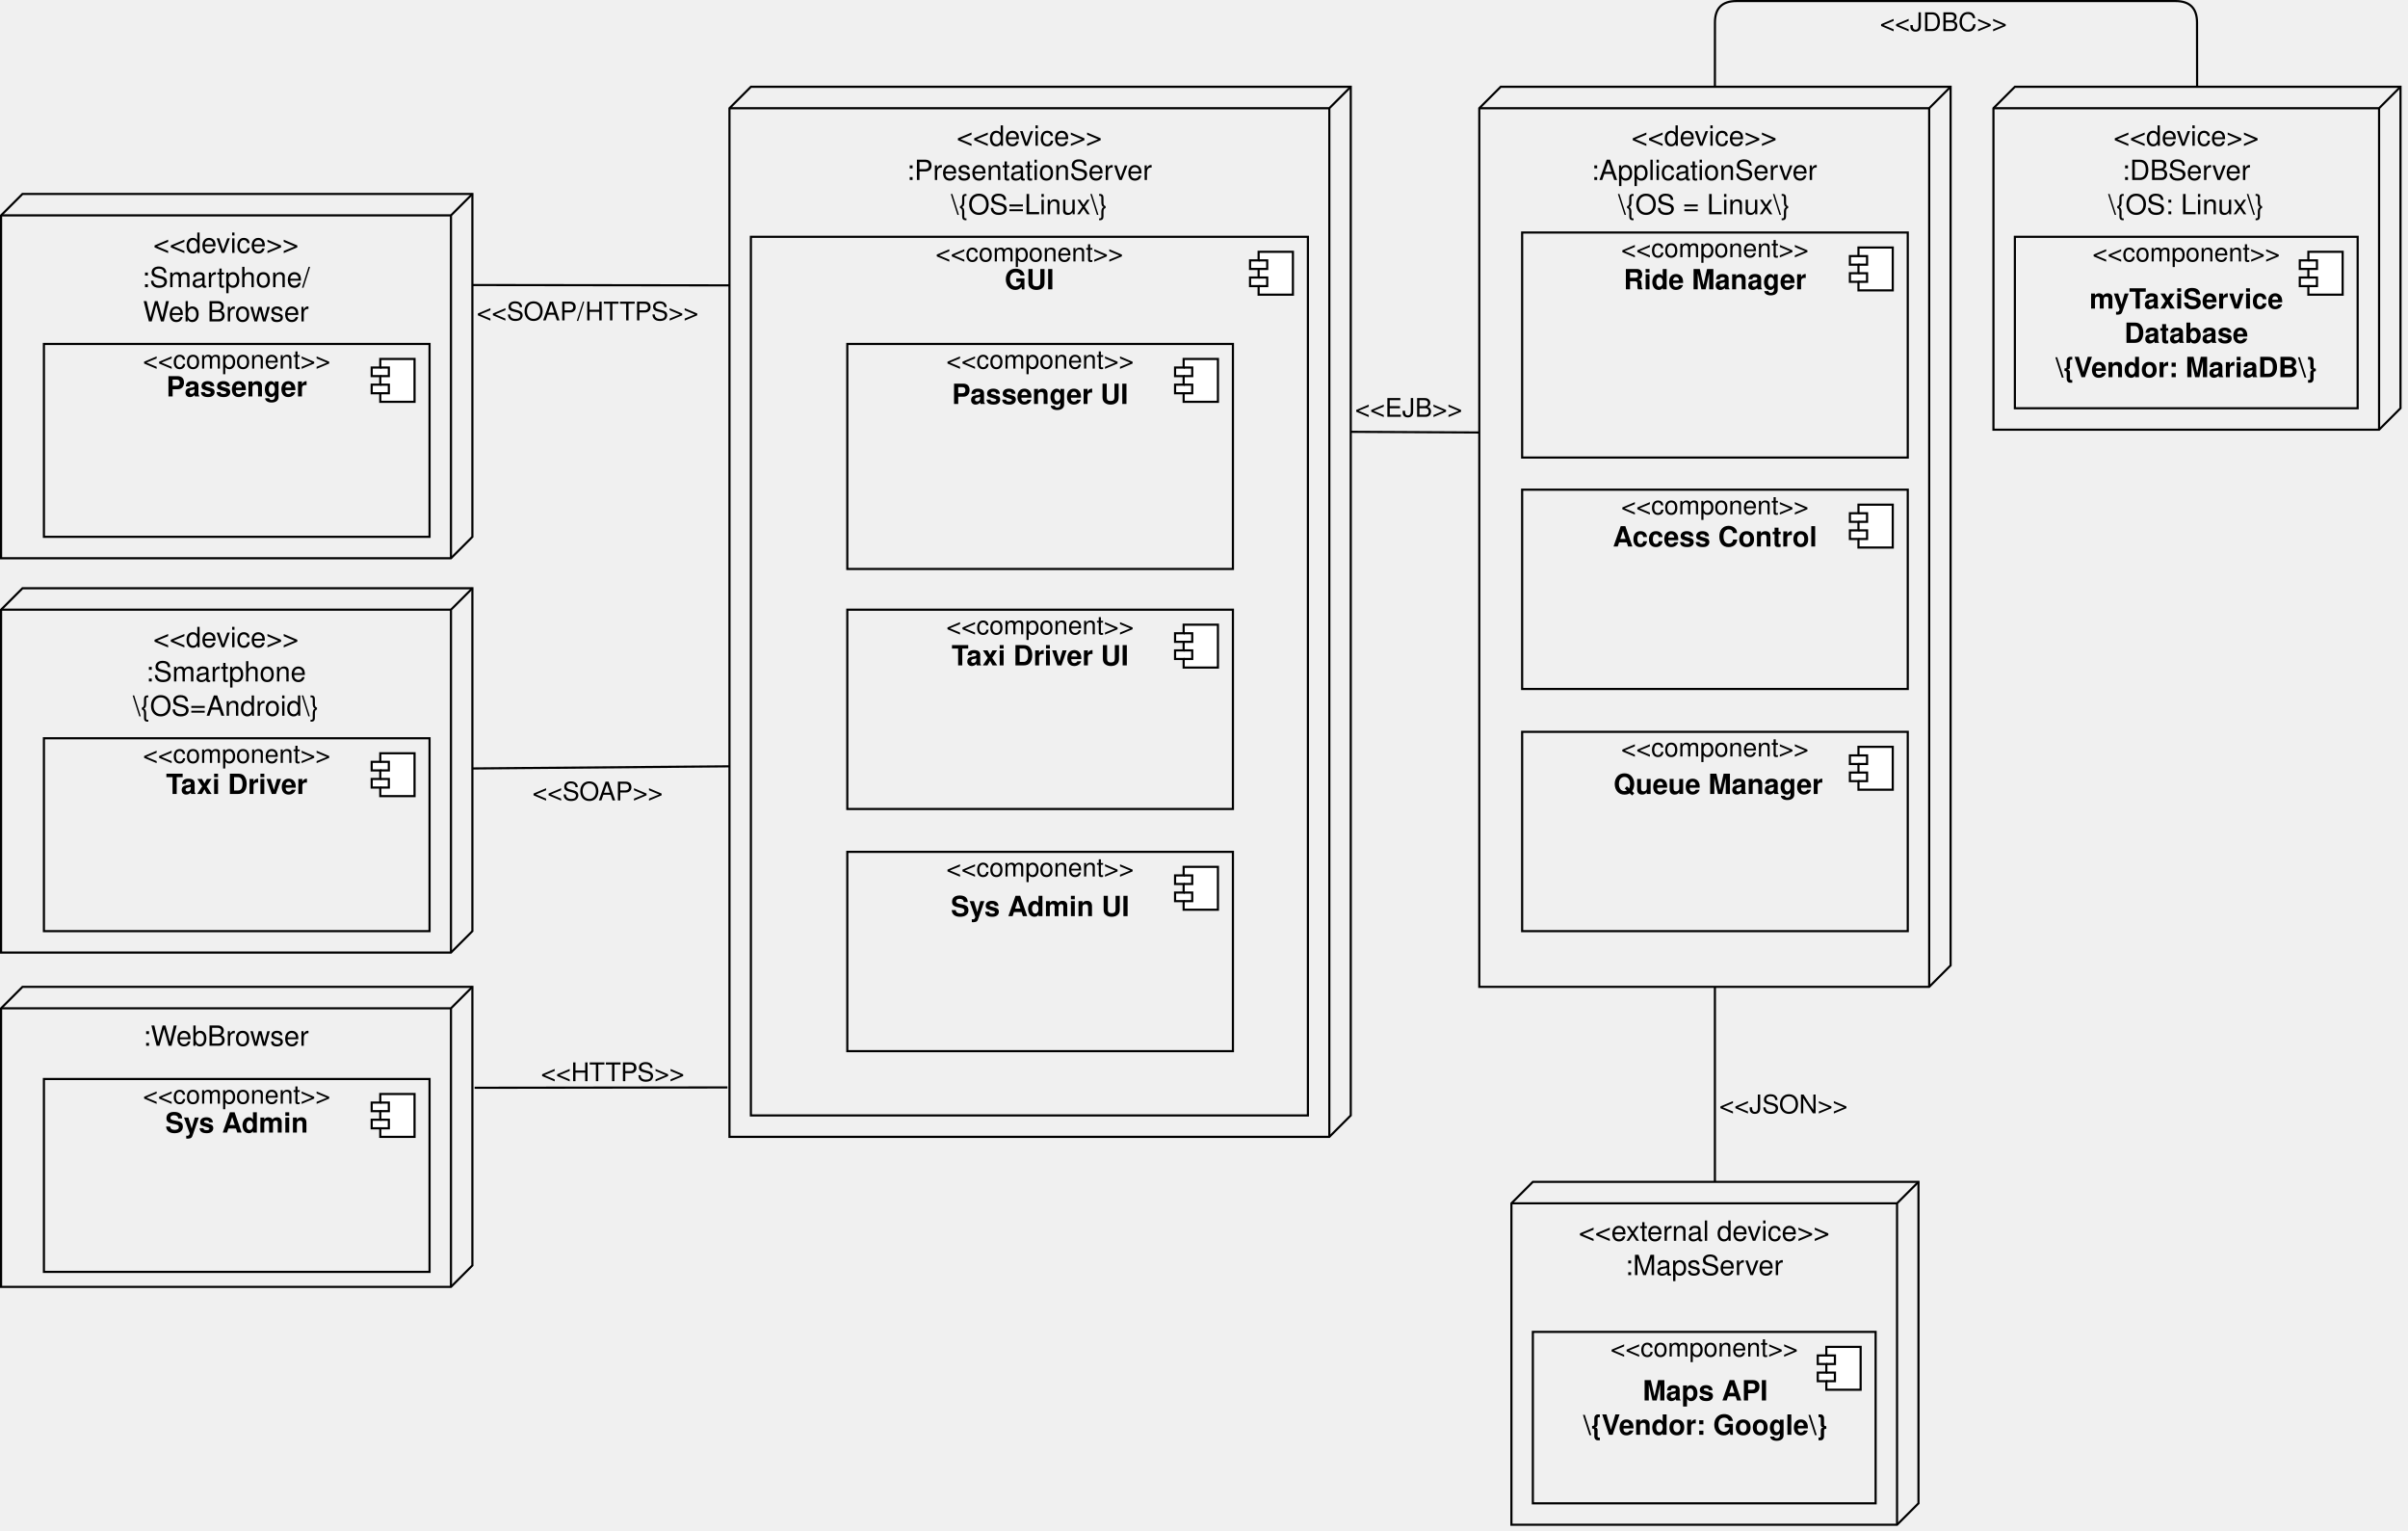
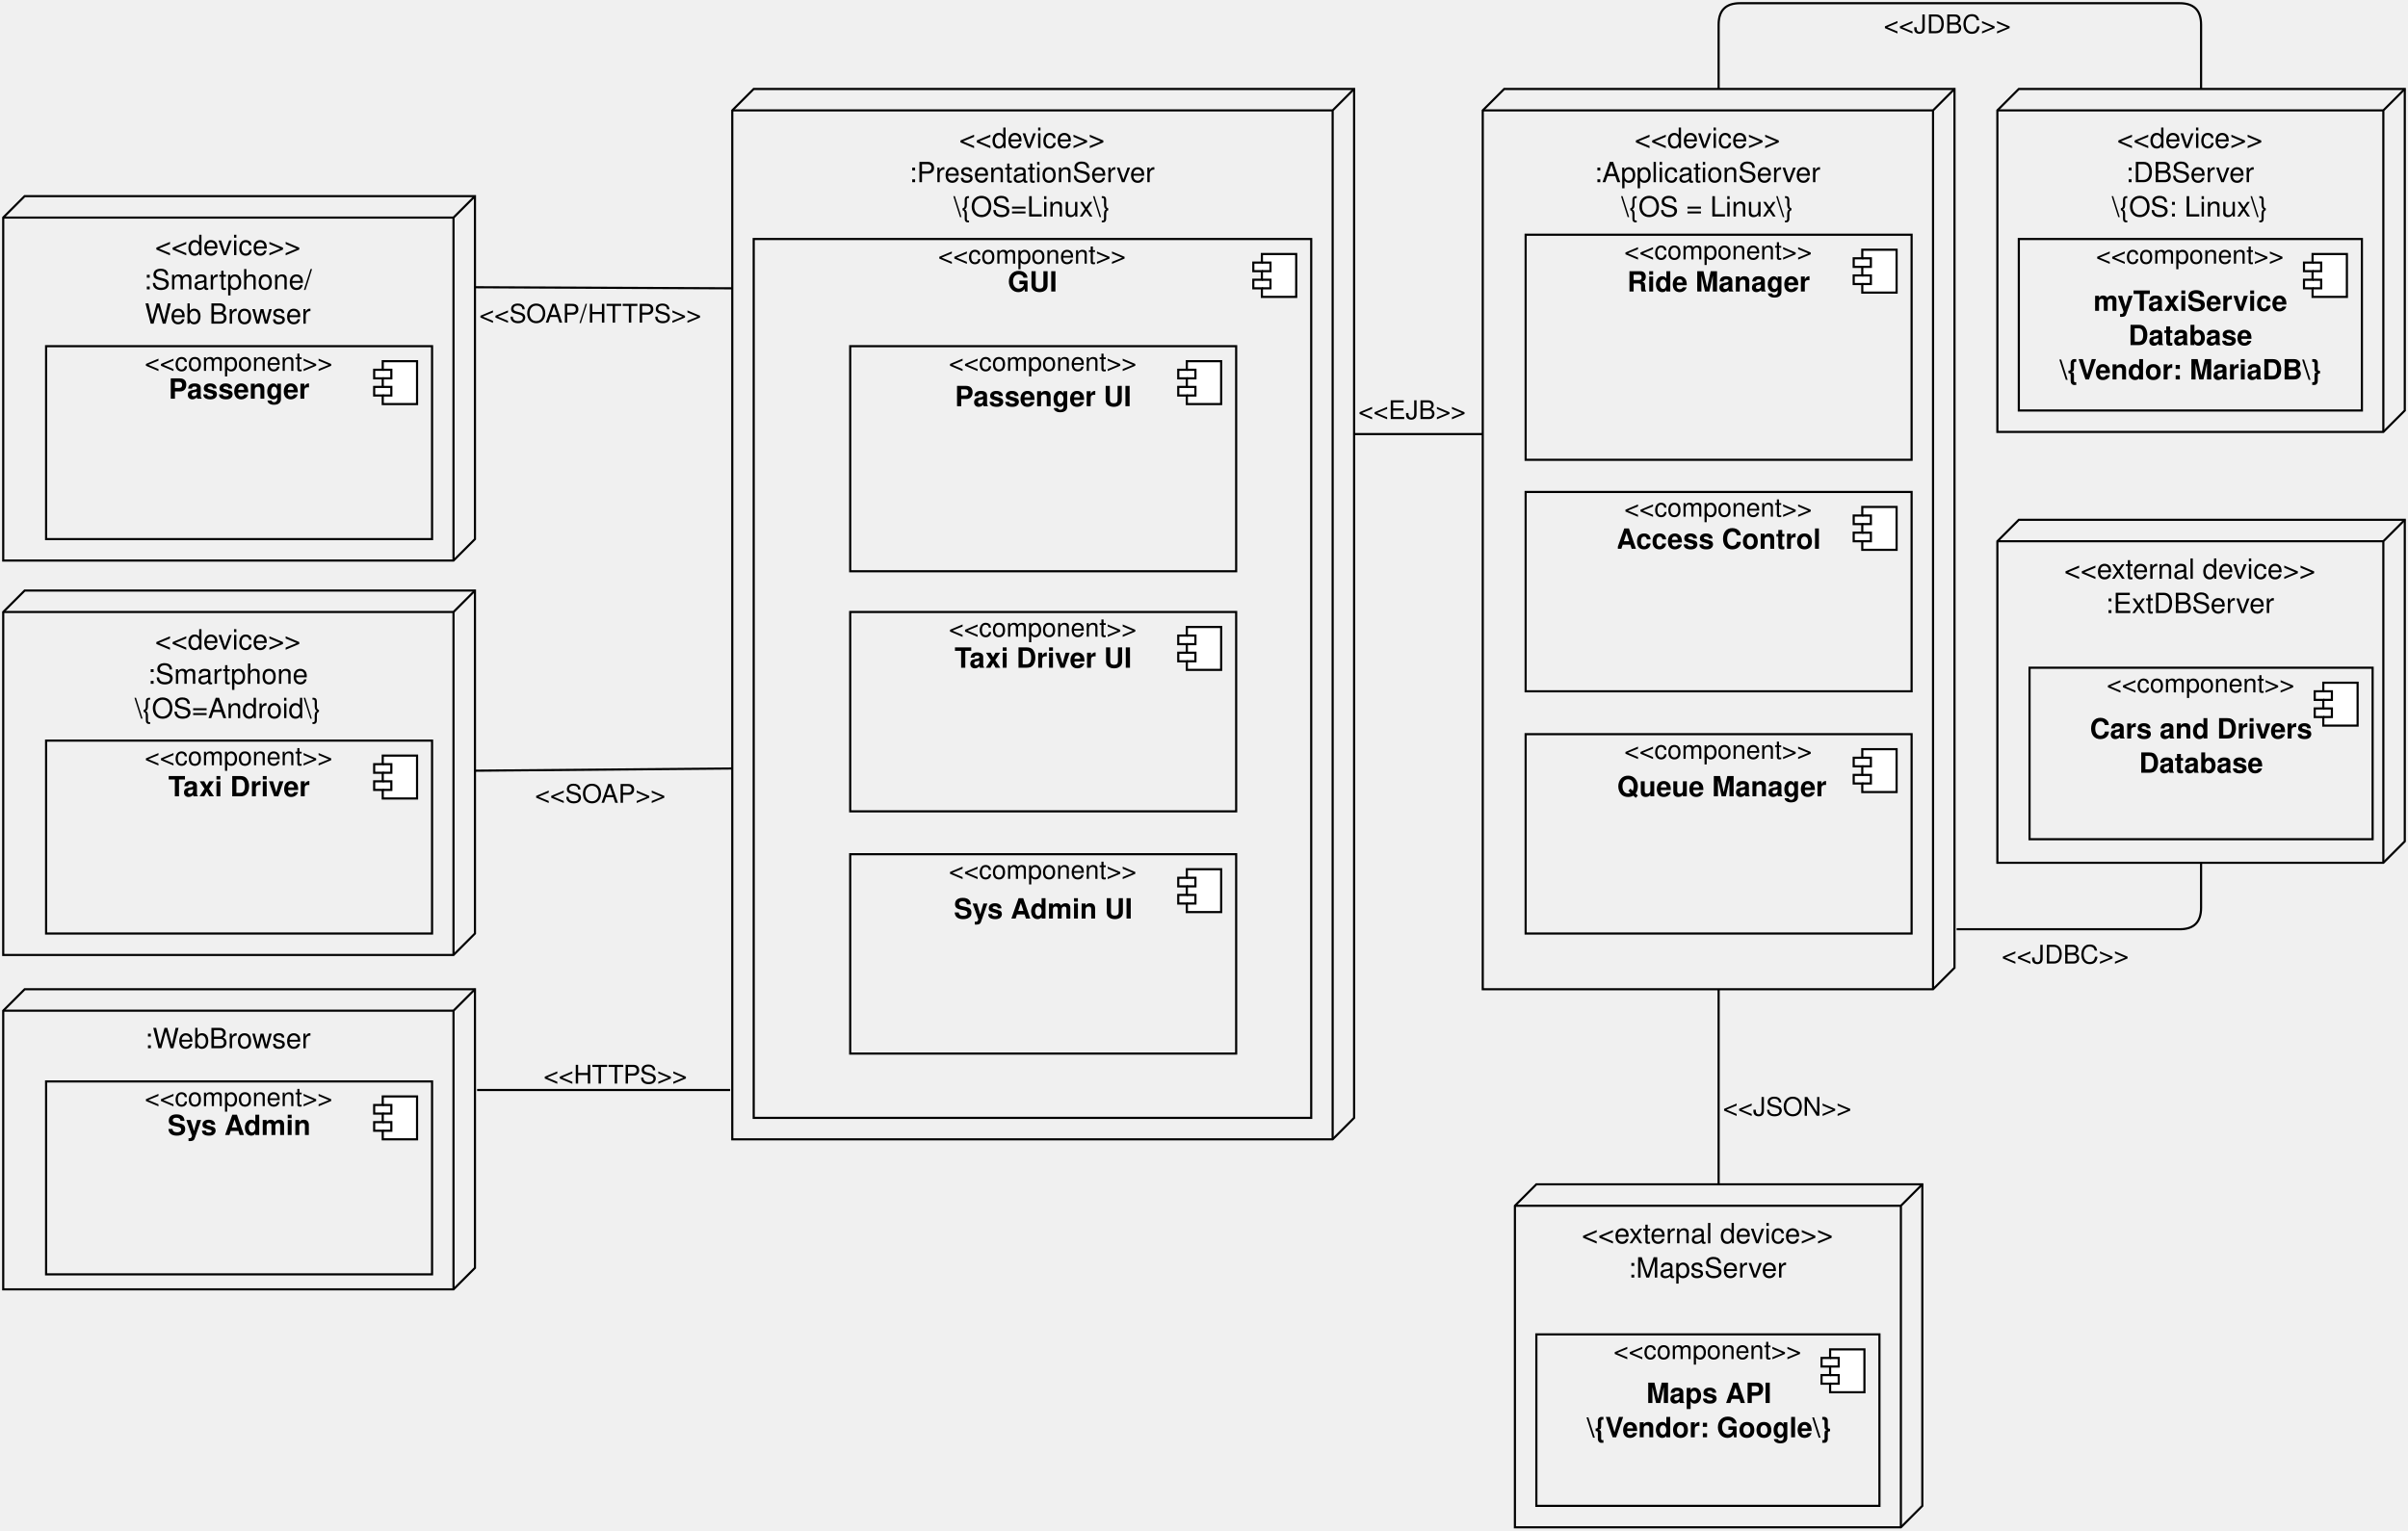
- <svg xmlns="http://www.w3.org/2000/svg" width="1124px" height="714px" version="1.1" style="background-color: rgb(255, 255, 255);">
+ <svg xmlns="http://www.w3.org/2000/svg" width="1123px" height="714px" version="1.1" style="background-color: rgb(255, 255, 255);">
  <defs>
-     <clipPath id="mx-clip-60-515-100-20-0">
-       <rect x="60" y="515" width="100" height="20" />
-     </clipPath>
-     <clipPath id="mx-clip-70-357-80-20-0">
-       <rect x="70" y="357" width="80" height="20" />
-     </clipPath>
-     <clipPath id="mx-clip-75-170-70-20-0">
-       <rect x="75" y="170" width="70" height="20" />
-     </clipPath>
-     <clipPath id="mx-clip-460-120-40-20-0">
-       <rect x="460" y="120" width="40" height="20" />
-     </clipPath>
-     <clipPath id="mx-clip-753-240-94-20-0">
-       <rect x="753" y="240" width="94" height="20" />
-     </clipPath>
-     <clipPath id="mx-clip-753-120-94-20-0">
-       <rect x="753" y="120" width="94" height="20" />
-     </clipPath>
-     <clipPath id="mx-clip-955-130-130-50-0">
-       <rect x="955" y="130" width="130" height="50" />
-     </clipPath>
-     <clipPath id="mx-clip-753-357-97-20-0">
-       <rect x="753" y="357" width="97" height="20" />
-     </clipPath>
-     <clipPath id="mx-clip-737-640-117-40-0">
-       <rect x="737" y="640" width="117" height="40" />
-     </clipPath>
-     <clipPath id="mx-clip-438-175-94-20-0">
-       <rect x="438" y="175" width="94" height="20" />
-     </clipPath>
-     <clipPath id="mx-clip-438-297-94-20-0">
-       <rect x="438" y="297" width="94" height="20" />
-     </clipPath>
-     <clipPath id="mx-clip-438-414-94-20-0">
-       <rect x="438" y="414" width="94" height="20" />
+     <clipPath id="mx-clip-61-516-100-20-0">
+       <rect x="61" y="516" width="100" height="20" />
+     </clipPath>
+     <clipPath id="mx-clip-71-358-80-20-0">
+       <rect x="71" y="358" width="80" height="20" />
+     </clipPath>
+     <clipPath id="mx-clip-76-171-70-20-0">
+       <rect x="76" y="171" width="70" height="20" />
+     </clipPath>
+     <clipPath id="mx-clip-461-121-40-20-0">
+       <rect x="461" y="121" width="40" height="20" />
+     </clipPath>
+     <clipPath id="mx-clip-754-241-94-20-0">
+       <rect x="754" y="241" width="94" height="20" />
+     </clipPath>
+     <clipPath id="mx-clip-754-121-94-20-0">
+       <rect x="754" y="121" width="94" height="20" />
+     </clipPath>
+     <clipPath id="mx-clip-956-131-130-50-0">
+       <rect x="956" y="131" width="130" height="50" />
+     </clipPath>
+     <clipPath id="mx-clip-754-358-97-20-0">
+       <rect x="754" y="358" width="97" height="20" />
+     </clipPath>
+     <clipPath id="mx-clip-738-641-117-40-0">
+       <rect x="738" y="641" width="117" height="40" />
+     </clipPath>
+     <clipPath id="mx-clip-439-176-94-20-0">
+       <rect x="439" y="176" width="94" height="20" />
+     </clipPath>
+     <clipPath id="mx-clip-439-298-94-20-0">
+       <rect x="439" y="298" width="94" height="20" />
+     </clipPath>
+     <clipPath id="mx-clip-439-415-94-20-0">
+       <rect x="439" y="415" width="94" height="20" />
+     </clipPath>
+     <clipPath id="mx-clip-961-331-130-40-0">
+       <rect x="961" y="331" width="130" height="40" />
    </clipPath>
  </defs>
  <g transform="translate(0.5,0.5)">
-     <path d="M 40 420 L 170 420 L 180 430 L 180 640 L 50 640 L 40 630 L 40 420 Z" fill="none" stroke="#000000" stroke-miterlimit="10" transform="rotate(90,110,530)" pointer-events="none" />
-     <path d="M 50 640 L 50 430 L 40 420 M 50 430 L 180 430" fill="none" stroke="#000000" stroke-miterlimit="10" transform="rotate(90,110,530)" pointer-events="none" />
-     <g fill="#000000" font-family="Helvetica" text-decoration="underline" text-anchor="middle" font-size="13px">
-       <text x="104.96" y="487.5">:WebBrowser</text>
-     </g>
-     <rect x="20" y="503" width="180" height="90" fill="none" stroke="#000000" pointer-events="none" />
-     <g fill="#000000" font-family="Helvetica" text-anchor="middle" font-size="12px">
-       <text x="109.96" y="514.5">&lt;&lt;component&gt;&gt;</text>
-     </g>
-     <path d="M 177 510 L 193 510 L 193 530 L 177 530 L 177 526 L 173 526 L 173 522 L 177 522 L 177 518 L 173 518 L 173 514 L 177 514 Z" fill="#ffffff" stroke="#000000" stroke-miterlimit="10" pointer-events="none" />
-     <path d="M 177 514 L 181 514 L 181 518 L 177 518 M 177 522 L 181 522 L 181 526 L 177 526" fill="none" stroke="#000000" stroke-miterlimit="10" pointer-events="none" />
-     <g fill="#000000" font-family="Helvetica" font-weight="bold" clip-path="url(#mx-clip-60-515-100-20-0)" text-anchor="middle" font-size="13px">
-       <text x="110" y="528">Sys Admin</text>
-     </g>
-     <path d="M 25 249 L 185 249 L 195 259 L 195 469 L 35 469 L 25 459 L 25 249 Z" fill="none" stroke="#000000" stroke-miterlimit="10" transform="rotate(90,110,359)" pointer-events="none" />
-     <path d="M 35 469 L 35 259 L 25 249 M 35 259 L 195 259" fill="none" stroke="#000000" stroke-miterlimit="10" transform="rotate(90,110,359)" pointer-events="none" />
-     <g fill="#000000" font-family="Helvetica" text-decoration="underline" text-anchor="middle" font-size="13px">
-       <text x="104.96" y="301.5">&lt;&lt;device&gt;&gt;</text>
-       <text x="104.96" y="317.5">:Smartphone</text>
-       <text x="104.96" y="333.5">\{OS=Android\}</text>
-     </g>
-     <rect x="20" y="344" width="180" height="90" fill="none" stroke="#000000" pointer-events="none" />
-     <g fill="#000000" font-family="Helvetica" text-anchor="middle" font-size="12px">
-       <text x="109.96" y="355.5">&lt;&lt;component&gt;&gt;</text>
-     </g>
-     <path d="M 177 351 L 193 351 L 193 371 L 177 371 L 177 367 L 173 367 L 173 363 L 177 363 L 177 359 L 173 359 L 173 355 L 177 355 Z" fill="#ffffff" stroke="#000000" stroke-miterlimit="10" pointer-events="none" />
-     <path d="M 177 355 L 181 355 L 181 359 L 177 359 M 177 363 L 181 363 L 181 367 L 177 367" fill="none" stroke="#000000" stroke-miterlimit="10" pointer-events="none" />
-     <g fill="#000000" font-family="Helvetica" font-weight="bold" clip-path="url(#mx-clip-70-357-80-20-0)" text-anchor="middle" font-size="13px">
-       <text x="110" y="370">Taxi Driver</text>
-     </g>
-     <path d="M 25 65 L 185 65 L 195 75 L 195 285 L 35 285 L 25 275 L 25 65 Z" fill="none" stroke="#000000" stroke-miterlimit="10" transform="rotate(90,110,175)" pointer-events="none" />
-     <path d="M 35 285 L 35 75 L 25 65 M 35 75 L 195 75" fill="none" stroke="#000000" stroke-miterlimit="10" transform="rotate(90,110,175)" pointer-events="none" />
-     <g fill="#000000" font-family="Helvetica" text-decoration="underline" text-anchor="middle" font-size="13px">
-       <text x="104.96" y="117.5">&lt;&lt;device&gt;&gt;</text>
-       <text x="104.96" y="133.5">:Smartphone/</text>
-       <text x="104.96" y="149.5">Web Browser</text>
-     </g>
-     <rect x="20" y="160" width="180" height="90" fill="none" stroke="#000000" pointer-events="none" />
-     <g fill="#000000" font-family="Helvetica" text-anchor="middle" font-size="12px">
-       <text x="109.96" y="171.5">&lt;&lt;component&gt;&gt;</text>
-     </g>
-     <path d="M 177 167 L 193 167 L 193 187 L 177 187 L 177 183 L 173 183 L 173 179 L 177 179 L 177 175 L 173 175 L 173 171 L 177 171 Z" fill="#ffffff" stroke="#000000" stroke-miterlimit="10" pointer-events="none" />
-     <path d="M 177 171 L 181 171 L 181 175 L 177 175 M 177 179 L 181 179 L 181 183 L 177 183" fill="none" stroke="#000000" stroke-miterlimit="10" pointer-events="none" />
-     <g fill="#000000" font-family="Helvetica" font-weight="bold" clip-path="url(#mx-clip-75-170-70-20-0)" text-anchor="middle" font-size="13px">
-       <text x="110" y="184.5">Passenger</text>
-     </g>
-     <path d="M 240 140 L 720 140 L 730 150 L 730 430 L 250 430 L 240 420 L 240 140 Z" fill="none" stroke="#000000" stroke-miterlimit="10" transform="rotate(90,485,285)" pointer-events="none" />
-     <path d="M 250 430 L 250 150 L 240 140 M 250 150 L 730 150" fill="none" stroke="#000000" stroke-miterlimit="10" transform="rotate(90,485,285)" pointer-events="none" />
-     <g fill="#000000" font-family="Helvetica" text-decoration="underline" text-anchor="middle" font-size="13px">
-       <text x="479.96" y="67.5">&lt;&lt;device&gt;&gt;</text>
-       <text x="479.96" y="83.5">:PresentationServer</text>
-       <text x="479.96" y="99.5">\{OS=Linux\}</text>
-     </g>
-     <rect x="350" y="110" width="260" height="410" fill="none" stroke="#000000" pointer-events="none" />
-     <g fill="#000000" font-family="Helvetica" text-anchor="middle" font-size="12px">
-       <text x="479.96" y="121.5">&lt;&lt;component&gt;&gt;</text>
-     </g>
-     <path d="M 587 117 L 603 117 L 603 137 L 587 137 L 587 133 L 583 133 L 583 129 L 587 129 L 587 125 L 583 125 L 583 121 L 587 121 Z" fill="#ffffff" stroke="#000000" stroke-miterlimit="10" pointer-events="none" />
-     <path d="M 587 121 L 591 121 L 591 125 L 587 125 M 587 129 L 591 129 L 591 133 L 587 133" fill="none" stroke="#000000" stroke-miterlimit="10" pointer-events="none" />
-     <rect x="395" y="397" width="180" height="93" fill="none" stroke="#000000" pointer-events="none" />
-     <g fill="#000000" font-family="Helvetica" text-anchor="middle" font-size="12px">
-       <text x="484.96" y="408.5">&lt;&lt;component&gt;&gt;</text>
-     </g>
-     <path d="M 552 404 L 568 404 L 568 424 L 552 424 L 552 420 L 548 420 L 548 416 L 552 416 L 552 412 L 548 412 L 548 408 L 552 408 Z" fill="#ffffff" stroke="#000000" stroke-miterlimit="10" pointer-events="none" />
-     <path d="M 552 408 L 556 408 L 556 412 L 552 412 M 552 416 L 556 416 L 556 420 L 552 420" fill="none" stroke="#000000" stroke-miterlimit="10" pointer-events="none" />
-     <rect x="395" y="284" width="180" height="93" fill="none" stroke="#000000" pointer-events="none" />
-     <g fill="#000000" font-family="Helvetica" text-anchor="middle" font-size="12px">
-       <text x="484.96" y="295.5">&lt;&lt;component&gt;&gt;</text>
-     </g>
-     <path d="M 552 291 L 568 291 L 568 311 L 552 311 L 552 307 L 548 307 L 548 303 L 552 303 L 552 299 L 548 299 L 548 295 L 552 295 Z" fill="#ffffff" stroke="#000000" stroke-miterlimit="10" pointer-events="none" />
-     <path d="M 552 295 L 556 295 L 556 299 L 552 299 M 552 303 L 556 303 L 556 307 L 552 307" fill="none" stroke="#000000" stroke-miterlimit="10" pointer-events="none" />
-     <rect x="395" y="160" width="180" height="105" fill="none" stroke="#000000" pointer-events="none" />
-     <g fill="#000000" font-family="Helvetica" text-anchor="middle" font-size="12px">
-       <text x="484.96" y="171.5">&lt;&lt;component&gt;&gt;</text>
-     </g>
-     <path d="M 552 167 L 568 167 L 568 187 L 552 187 L 552 183 L 548 183 L 548 179 L 552 179 L 552 175 L 548 175 L 548 171 L 552 171 Z" fill="#ffffff" stroke="#000000" stroke-miterlimit="10" pointer-events="none" />
-     <path d="M 552 171 L 556 171 L 556 175 L 552 175 M 552 179 L 556 179 L 556 183 L 552 183" fill="none" stroke="#000000" stroke-miterlimit="10" pointer-events="none" />
-     <g fill="#000000" font-family="Helvetica" font-weight="bold" clip-path="url(#mx-clip-460-120-40-20-0)" text-anchor="middle" font-size="13px">
-       <text x="480" y="134.5">GUI</text>
-     </g>
-     <path d="M 220 358.09 L 340.02 357.09" fill="none" stroke="#000000" stroke-miterlimit="10" pointer-events="none" />
-     <g fill="#000000" font-family="Helvetica" font-size="12px">
-       <text x="248" y="373">&lt;&lt;SOAP&gt;&gt;</text>
-     </g>
-     <path d="M 221.05 507.09 L 339.05 506.93" fill="none" stroke="#000000" stroke-miterlimit="10" pointer-events="none" />
-     <g fill="#000000" font-family="Helvetica" font-size="12px">
-       <text x="252" y="504">&lt;&lt;HTTPS&gt;&gt;</text>
-     </g>
-     <path d="M 220.08 132.5 L 340.02 132.66" fill="none" stroke="#000000" stroke-miterlimit="10" pointer-events="none" />
-     <g fill="#000000" font-family="Helvetica" font-size="12px">
-       <text x="222" y="149">&lt;&lt;SOAP/HTTPS&gt;&gt;</text>
-     </g>
-     <path d="M 590 140 L 1000 140 L 1010 150 L 1010 360 L 600 360 L 590 350 L 590 140 Z" fill="none" stroke="#000000" stroke-miterlimit="10" transform="rotate(90,800,250)" pointer-events="none" />
-     <path d="M 600 360 L 600 150 L 590 140 M 600 150 L 1010 150" fill="none" stroke="#000000" stroke-miterlimit="10" transform="rotate(90,800,250)" pointer-events="none" />
-     <g fill="#000000" font-family="Helvetica" text-decoration="underline" text-anchor="middle" font-size="13px">
-       <text x="794.96" y="67.5">&lt;&lt;device&gt;&gt;</text>
-       <text x="794.96" y="83.5">:ApplicationServer</text>
-       <text x="794.96" y="99.5">\{OS = Linux\}</text>
-     </g>
-     <rect x="710" y="228" width="180" height="93" fill="none" stroke="#000000" pointer-events="none" />
-     <g fill="#000000" font-family="Helvetica" text-anchor="middle" font-size="12px">
-       <text x="799.96" y="239.5">&lt;&lt;component&gt;&gt;</text>
-     </g>
-     <path d="M 867 235 L 883 235 L 883 255 L 867 255 L 867 251 L 863 251 L 863 247 L 867 247 L 867 243 L 863 243 L 863 239 L 867 239 Z" fill="#ffffff" stroke="#000000" stroke-miterlimit="10" pointer-events="none" />
-     <path d="M 867 239 L 871 239 L 871 243 L 867 243 M 867 247 L 871 247 L 871 251 L 867 251" fill="none" stroke="#000000" stroke-miterlimit="10" pointer-events="none" />
-     <g fill="#000000" font-family="Helvetica" font-weight="bold" clip-path="url(#mx-clip-753-240-94-20-0)" text-anchor="middle" font-size="13px">
-       <text x="800" y="254.5">Access Control</text>
-     </g>
-     <rect x="710" y="108" width="180" height="105" fill="none" stroke="#000000" pointer-events="none" />
-     <g fill="#000000" font-family="Helvetica" text-anchor="middle" font-size="12px">
-       <text x="799.96" y="119.5">&lt;&lt;component&gt;&gt;</text>
-     </g>
-     <path d="M 867 115 L 883 115 L 883 135 L 867 135 L 867 131 L 863 131 L 863 127 L 867 127 L 867 123 L 863 123 L 863 119 L 867 119 Z" fill="#ffffff" stroke="#000000" stroke-miterlimit="10" pointer-events="none" />
-     <path d="M 867 119 L 871 119 L 871 123 L 867 123 M 867 127 L 871 127 L 871 131 L 867 131" fill="none" stroke="#000000" stroke-miterlimit="10" pointer-events="none" />
-     <g fill="#000000" font-family="Helvetica" font-weight="bold" clip-path="url(#mx-clip-753-120-94-20-0)" text-anchor="middle" font-size="13px">
-       <text x="800" y="134.5">Ride Manager</text>
-     </g>
-     <path d="M 630 201 L 689.86 201.31" fill="none" stroke="#000000" stroke-miterlimit="10" pointer-events="none" />
-     <g fill="#000000" font-family="Helvetica" font-size="12px">
-       <text x="632" y="194">&lt;&lt;EJB&gt;&gt;</text>
-     </g>
-     <path d="M 945 25 L 1095 25 L 1105 35 L 1105 215 L 955 215 L 945 205 L 945 25 Z" fill="none" stroke="#000000" stroke-miterlimit="10" transform="rotate(90,1025,120)" pointer-events="none" />
-     <path d="M 955 215 L 955 35 L 945 25 M 955 35 L 1105 35" fill="none" stroke="#000000" stroke-miterlimit="10" transform="rotate(90,1025,120)" pointer-events="none" />
-     <g fill="#000000" font-family="Helvetica" text-decoration="underline" text-anchor="middle" font-size="13px">
-       <text x="1019.96" y="67.5">&lt;&lt;device&gt;&gt;</text>
-       <text x="1019.96" y="83.5">:DBServer</text>
-       <text x="1019.96" y="99.5">\{OS: Linux\}</text>
-     </g>
-     <rect x="940" y="110" width="160" height="80" fill="none" stroke="#000000" pointer-events="none" />
-     <g fill="#000000" font-family="Helvetica" text-anchor="middle" font-size="12px">
-       <text x="1019.96" y="121.5">&lt;&lt;component&gt;&gt;</text>
-     </g>
-     <path d="M 1077 117 L 1093 117 L 1093 137 L 1077 137 L 1077 133 L 1073 133 L 1073 129 L 1077 129 L 1077 125 L 1073 125 L 1073 121 L 1077 121 Z" fill="#ffffff" stroke="#000000" stroke-miterlimit="10" pointer-events="none" />
-     <path d="M 1077 121 L 1081 121 L 1081 125 L 1077 125 M 1077 129 L 1081 129 L 1081 133 L 1077 133" fill="none" stroke="#000000" stroke-miterlimit="10" pointer-events="none" />
-     <g fill="#000000" font-family="Helvetica" font-weight="bold" clip-path="url(#mx-clip-955-130-130-50-0)" text-anchor="middle" font-size="13px">
-       <text x="1020" y="143.5">myTaxiService</text>
-       <text x="1020" y="159.5">Database</text>
-       <text x="1020" y="175.5">\{Vendor: MariaDB\}</text>
-     </g>
-     <path d="M 799.98 40.05 L 800 10 Q 800 0 810 0 L 1015 0 Q 1025 0 1025.02 10 L 1025.06 40.05" fill="none" stroke="#000000" stroke-miterlimit="10" pointer-events="none" />
-     <g fill="#000000" font-family="Helvetica" font-size="12px">
-       <text x="877" y="14">&lt;&lt;JDBC&gt;&gt;</text>
-     </g>
-     <rect x="710" y="341" width="180" height="93" fill="none" stroke="#000000" pointer-events="none" />
-     <g fill="#000000" font-family="Helvetica" text-anchor="middle" font-size="12px">
-       <text x="799.96" y="352.5">&lt;&lt;component&gt;&gt;</text>
-     </g>
-     <path d="M 867 348 L 883 348 L 883 368 L 867 368 L 867 364 L 863 364 L 863 360 L 867 360 L 867 356 L 863 356 L 863 352 L 867 352 Z" fill="#ffffff" stroke="#000000" stroke-miterlimit="10" pointer-events="none" />
-     <path d="M 867 352 L 871 352 L 871 356 L 867 356 M 867 360 L 871 360 L 871 364 L 867 364" fill="none" stroke="#000000" stroke-miterlimit="10" pointer-events="none" />
-     <g fill="#000000" font-family="Helvetica" font-weight="bold" clip-path="url(#mx-clip-753-357-97-20-0)" text-anchor="middle" font-size="13px">
-       <text x="801.5" y="370">Queue Manager</text>
-     </g>
-     <path d="M 720 536 L 870 536 L 880 546 L 880 726 L 730 726 L 720 716 L 720 536 Z" fill="none" stroke="#000000" stroke-miterlimit="10" transform="rotate(90,800,631)" pointer-events="none" />
-     <path d="M 730 726 L 730 546 L 720 536 M 730 546 L 880 546" fill="none" stroke="#000000" stroke-miterlimit="10" transform="rotate(90,800,631)" pointer-events="none" />
-     <g fill="#000000" font-family="Helvetica" text-decoration="underline" text-anchor="middle" font-size="13px">
-       <text x="794.96" y="578.5">&lt;&lt;external device&gt;&gt;</text>
-       <text x="794.96" y="594.5">:MapsServer</text>
-     </g>
-     <rect x="715" y="621" width="160" height="80" fill="none" stroke="#000000" pointer-events="none" />
-     <g fill="#000000" font-family="Helvetica" text-anchor="middle" font-size="12px">
-       <text x="794.96" y="632.5">&lt;&lt;component&gt;&gt;</text>
-     </g>
-     <path d="M 852 628 L 868 628 L 868 648 L 852 648 L 852 644 L 848 644 L 848 640 L 852 640 L 852 636 L 848 636 L 848 632 L 852 632 Z" fill="#ffffff" stroke="#000000" stroke-miterlimit="10" pointer-events="none" />
-     <path d="M 852 632 L 856 632 L 856 636 L 852 636 M 852 640 L 856 640 L 856 644 L 852 644" fill="none" stroke="#000000" stroke-miterlimit="10" pointer-events="none" />
-     <g fill="#000000" font-family="Helvetica" font-weight="bold" clip-path="url(#mx-clip-737-640-117-40-0)" text-anchor="middle" font-size="13px">
-       <text x="795.5" y="653">Maps API</text>
-       <text x="795.5" y="669">\{Vendor: Google\}</text>
-     </g>
-     <path d="M 799.98 459.99 L 799.98 550.98" fill="none" stroke="#000000" stroke-miterlimit="10" pointer-events="none" />
-     <g fill="#000000" font-family="Helvetica" font-size="12px">
-       <text x="802" y="519">&lt;&lt;JSON&gt;&gt;</text>
-     </g>
-     <g fill="#000000" font-family="Helvetica" font-weight="bold" clip-path="url(#mx-clip-438-175-94-20-0)" text-anchor="middle" font-size="13px">
-       <text x="485" y="188">Passenger UI</text>
-     </g>
-     <g fill="#000000" font-family="Helvetica" font-weight="bold" clip-path="url(#mx-clip-438-297-94-20-0)" text-anchor="middle" font-size="13px">
-       <text x="485" y="310">Taxi Driver UI</text>
-     </g>
-     <g fill="#000000" font-family="Helvetica" font-weight="bold" clip-path="url(#mx-clip-438-414-94-20-0)" text-anchor="middle" font-size="13px">
-       <text x="485" y="427">Sys Admin UI</text>
+     <path d="M 41 421 L 171 421 L 181 431 L 181 641 L 51 641 L 41 631 L 41 421 Z" fill="none" stroke="#000000" stroke-miterlimit="10" transform="rotate(90,111,531)" pointer-events="none" />
+     <path d="M 51 641 L 51 431 L 41 421 M 51 431 L 181 431" fill="none" stroke="#000000" stroke-miterlimit="10" transform="rotate(90,111,531)" pointer-events="none" />
+     <g fill="#000000" font-family="Helvetica" text-decoration="underline" text-anchor="middle" font-size="13px">
+       <text x="105.75" y="488.5">:WebBrowser</text>
+     </g>
+     <rect x="21" y="504" width="180" height="90" fill="none" stroke="#000000" pointer-events="none" />
+     <g fill="#000000" font-family="Helvetica" text-anchor="middle" font-size="12px">
+       <text x="110.75" y="515.5">&lt;&lt;component&gt;&gt;</text>
+     </g>
+     <path d="M 178 511 L 194 511 L 194 531 L 178 531 L 178 527 L 174 527 L 174 523 L 178 523 L 178 519 L 174 519 L 174 515 L 178 515 Z" fill="#ffffff" stroke="#000000" stroke-miterlimit="10" pointer-events="none" />
+     <path d="M 178 515 L 182 515 L 182 519 L 178 519 M 178 523 L 182 523 L 182 527 L 178 527" fill="none" stroke="#000000" stroke-miterlimit="10" pointer-events="none" />
+     <g fill="#000000" font-family="Helvetica" font-weight="bold" clip-path="url(#mx-clip-61-516-100-20-0)" text-anchor="middle" font-size="13px">
+       <text x="111" y="529">Sys Admin</text>
+     </g>
+     <path d="M 26 250 L 186 250 L 196 260 L 196 470 L 36 470 L 26 460 L 26 250 Z" fill="none" stroke="#000000" stroke-miterlimit="10" transform="rotate(90,111,360)" pointer-events="none" />
+     <path d="M 36 470 L 36 260 L 26 250 M 36 260 L 196 260" fill="none" stroke="#000000" stroke-miterlimit="10" transform="rotate(90,111,360)" pointer-events="none" />
+     <g fill="#000000" font-family="Helvetica" text-decoration="underline" text-anchor="middle" font-size="13px">
+       <text x="105.75" y="302.5">&lt;&lt;device&gt;&gt;</text>
+       <text x="105.75" y="318.5">:Smartphone</text>
+       <text x="105.75" y="334.5">\{OS=Android\}</text>
+     </g>
+     <rect x="21" y="345" width="180" height="90" fill="none" stroke="#000000" pointer-events="none" />
+     <g fill="#000000" font-family="Helvetica" text-anchor="middle" font-size="12px">
+       <text x="110.75" y="356.5">&lt;&lt;component&gt;&gt;</text>
+     </g>
+     <path d="M 178 352 L 194 352 L 194 372 L 178 372 L 178 368 L 174 368 L 174 364 L 178 364 L 178 360 L 174 360 L 174 356 L 178 356 Z" fill="#ffffff" stroke="#000000" stroke-miterlimit="10" pointer-events="none" />
+     <path d="M 178 356 L 182 356 L 182 360 L 178 360 M 178 364 L 182 364 L 182 368 L 178 368" fill="none" stroke="#000000" stroke-miterlimit="10" pointer-events="none" />
+     <g fill="#000000" font-family="Helvetica" font-weight="bold" clip-path="url(#mx-clip-71-358-80-20-0)" text-anchor="middle" font-size="13px">
+       <text x="111" y="371">Taxi Driver</text>
+     </g>
+     <path d="M 26 66 L 186 66 L 196 76 L 196 286 L 36 286 L 26 276 L 26 66 Z" fill="none" stroke="#000000" stroke-miterlimit="10" transform="rotate(90,111,176)" pointer-events="none" />
+     <path d="M 36 286 L 36 76 L 26 66 M 36 76 L 196 76" fill="none" stroke="#000000" stroke-miterlimit="10" transform="rotate(90,111,176)" pointer-events="none" />
+     <g fill="#000000" font-family="Helvetica" text-decoration="underline" text-anchor="middle" font-size="13px">
+       <text x="105.75" y="118.5">&lt;&lt;device&gt;&gt;</text>
+       <text x="105.75" y="134.5">:Smartphone/</text>
+       <text x="105.75" y="150.5">Web Browser</text>
+     </g>
+     <rect x="21" y="161" width="180" height="90" fill="none" stroke="#000000" pointer-events="none" />
+     <g fill="#000000" font-family="Helvetica" text-anchor="middle" font-size="12px">
+       <text x="110.75" y="172.5">&lt;&lt;component&gt;&gt;</text>
+     </g>
+     <path d="M 178 168 L 194 168 L 194 188 L 178 188 L 178 184 L 174 184 L 174 180 L 178 180 L 178 176 L 174 176 L 174 172 L 178 172 Z" fill="#ffffff" stroke="#000000" stroke-miterlimit="10" pointer-events="none" />
+     <path d="M 178 172 L 182 172 L 182 176 L 178 176 M 178 180 L 182 180 L 182 184 L 178 184" fill="none" stroke="#000000" stroke-miterlimit="10" pointer-events="none" />
+     <g fill="#000000" font-family="Helvetica" font-weight="bold" clip-path="url(#mx-clip-76-171-70-20-0)" text-anchor="middle" font-size="13px">
+       <text x="111" y="185.5">Passenger</text>
+     </g>
+     <path d="M 241 141 L 721 141 L 731 151 L 731 431 L 251 431 L 241 421 L 241 141 Z" fill="none" stroke="#000000" stroke-miterlimit="10" transform="rotate(90,486,286)" pointer-events="none" />
+     <path d="M 251 431 L 251 151 L 241 141 M 251 151 L 731 151" fill="none" stroke="#000000" stroke-miterlimit="10" transform="rotate(90,486,286)" pointer-events="none" />
+     <g fill="#000000" font-family="Helvetica" text-decoration="underline" text-anchor="middle" font-size="13px">
+       <text x="480.75" y="68.5">&lt;&lt;device&gt;&gt;</text>
+       <text x="480.75" y="84.5">:PresentationServer</text>
+       <text x="480.75" y="100.5">\{OS=Linux\}</text>
+     </g>
+     <rect x="351" y="111" width="260" height="410" fill="none" stroke="#000000" pointer-events="none" />
+     <g fill="#000000" font-family="Helvetica" text-anchor="middle" font-size="12px">
+       <text x="480.75" y="122.5">&lt;&lt;component&gt;&gt;</text>
+     </g>
+     <path d="M 588 118 L 604 118 L 604 138 L 588 138 L 588 134 L 584 134 L 584 130 L 588 130 L 588 126 L 584 126 L 584 122 L 588 122 Z" fill="#ffffff" stroke="#000000" stroke-miterlimit="10" pointer-events="none" />
+     <path d="M 588 122 L 592 122 L 592 126 L 588 126 M 588 130 L 592 130 L 592 134 L 588 134" fill="none" stroke="#000000" stroke-miterlimit="10" pointer-events="none" />
+     <rect x="396" y="398" width="180" height="93" fill="none" stroke="#000000" pointer-events="none" />
+     <g fill="#000000" font-family="Helvetica" text-anchor="middle" font-size="12px">
+       <text x="485.75" y="409.5">&lt;&lt;component&gt;&gt;</text>
+     </g>
+     <path d="M 553 405 L 569 405 L 569 425 L 553 425 L 553 421 L 549 421 L 549 417 L 553 417 L 553 413 L 549 413 L 549 409 L 553 409 Z" fill="#ffffff" stroke="#000000" stroke-miterlimit="10" pointer-events="none" />
+     <path d="M 553 409 L 557 409 L 557 413 L 553 413 M 553 417 L 557 417 L 557 421 L 553 421" fill="none" stroke="#000000" stroke-miterlimit="10" pointer-events="none" />
+     <rect x="396" y="285" width="180" height="93" fill="none" stroke="#000000" pointer-events="none" />
+     <g fill="#000000" font-family="Helvetica" text-anchor="middle" font-size="12px">
+       <text x="485.75" y="296.5">&lt;&lt;component&gt;&gt;</text>
+     </g>
+     <path d="M 553 292 L 569 292 L 569 312 L 553 312 L 553 308 L 549 308 L 549 304 L 553 304 L 553 300 L 549 300 L 549 296 L 553 296 Z" fill="#ffffff" stroke="#000000" stroke-miterlimit="10" pointer-events="none" />
+     <path d="M 553 296 L 557 296 L 557 300 L 553 300 M 553 304 L 557 304 L 557 308 L 553 308" fill="none" stroke="#000000" stroke-miterlimit="10" pointer-events="none" />
+     <rect x="396" y="161" width="180" height="105" fill="none" stroke="#000000" pointer-events="none" />
+     <g fill="#000000" font-family="Helvetica" text-anchor="middle" font-size="12px">
+       <text x="485.75" y="172.5">&lt;&lt;component&gt;&gt;</text>
+     </g>
+     <path d="M 553 168 L 569 168 L 569 188 L 553 188 L 553 184 L 549 184 L 549 180 L 553 180 L 553 176 L 549 176 L 549 172 L 553 172 Z" fill="#ffffff" stroke="#000000" stroke-miterlimit="10" pointer-events="none" />
+     <path d="M 553 172 L 557 172 L 557 176 L 553 176 M 553 180 L 557 180 L 557 184 L 553 184" fill="none" stroke="#000000" stroke-miterlimit="10" pointer-events="none" />
+     <g fill="#000000" font-family="Helvetica" font-weight="bold" clip-path="url(#mx-clip-461-121-40-20-0)" text-anchor="middle" font-size="13px">
+       <text x="481" y="135.5">GUI</text>
+     </g>
+     <path d="M 221 359.04 L 341 358" fill="none" stroke="#000000" stroke-miterlimit="10" pointer-events="none" />
+     <g fill="#000000" font-family="Helvetica" font-size="12px">
+       <text x="249" y="374">&lt;&lt;SOAP&gt;&gt;</text>
+     </g>
+     <path d="M 222 508 L 340 508" fill="none" stroke="#000000" stroke-miterlimit="10" pointer-events="none" />
+     <g fill="#000000" font-family="Helvetica" font-size="12px">
+       <text x="253" y="505">&lt;&lt;HTTPS&gt;&gt;</text>
+     </g>
+     <path d="M 221.08 133.5 L 341 134" fill="none" stroke="#000000" stroke-miterlimit="10" pointer-events="none" />
+     <g fill="#000000" font-family="Helvetica" font-size="12px">
+       <text x="223" y="150">&lt;&lt;SOAP/HTTPS&gt;&gt;</text>
+     </g>
+     <path d="M 591 141 L 1001 141 L 1011 151 L 1011 361 L 601 361 L 591 351 L 591 141 Z" fill="none" stroke="#000000" stroke-miterlimit="10" transform="rotate(90,801,251)" pointer-events="none" />
+     <path d="M 601 361 L 601 151 L 591 141 M 601 151 L 1011 151" fill="none" stroke="#000000" stroke-miterlimit="10" transform="rotate(90,801,251)" pointer-events="none" />
+     <g fill="#000000" font-family="Helvetica" text-decoration="underline" text-anchor="middle" font-size="13px">
+       <text x="795.75" y="68.5">&lt;&lt;device&gt;&gt;</text>
+       <text x="795.75" y="84.5">:ApplicationServer</text>
+       <text x="795.75" y="100.5">\{OS = Linux\}</text>
+     </g>
+     <rect x="711" y="229" width="180" height="93" fill="none" stroke="#000000" pointer-events="none" />
+     <g fill="#000000" font-family="Helvetica" text-anchor="middle" font-size="12px">
+       <text x="800.75" y="240.5">&lt;&lt;component&gt;&gt;</text>
+     </g>
+     <path d="M 868 236 L 884 236 L 884 256 L 868 256 L 868 252 L 864 252 L 864 248 L 868 248 L 868 244 L 864 244 L 864 240 L 868 240 Z" fill="#ffffff" stroke="#000000" stroke-miterlimit="10" pointer-events="none" />
+     <path d="M 868 240 L 872 240 L 872 244 L 868 244 M 868 248 L 872 248 L 872 252 L 868 252" fill="none" stroke="#000000" stroke-miterlimit="10" pointer-events="none" />
+     <g fill="#000000" font-family="Helvetica" font-weight="bold" clip-path="url(#mx-clip-754-241-94-20-0)" text-anchor="middle" font-size="13px">
+       <text x="801" y="255.5">Access Control</text>
+     </g>
+     <rect x="711" y="109" width="180" height="105" fill="none" stroke="#000000" pointer-events="none" />
+     <g fill="#000000" font-family="Helvetica" text-anchor="middle" font-size="12px">
+       <text x="800.75" y="120.5">&lt;&lt;component&gt;&gt;</text>
+     </g>
+     <path d="M 868 116 L 884 116 L 884 136 L 868 136 L 868 132 L 864 132 L 864 128 L 868 128 L 868 124 L 864 124 L 864 120 L 868 120 Z" fill="#ffffff" stroke="#000000" stroke-miterlimit="10" pointer-events="none" />
+     <path d="M 868 120 L 872 120 L 872 124 L 868 124 M 868 128 L 872 128 L 872 132 L 868 132" fill="none" stroke="#000000" stroke-miterlimit="10" pointer-events="none" />
+     <g fill="#000000" font-family="Helvetica" font-weight="bold" clip-path="url(#mx-clip-754-121-94-20-0)" text-anchor="middle" font-size="13px">
+       <text x="801" y="135.5">Ride Manager</text>
+     </g>
+     <path d="M 631 202 L 691 202" fill="none" stroke="#000000" stroke-miterlimit="10" pointer-events="none" />
+     <g fill="#000000" font-family="Helvetica" font-size="12px">
+       <text x="633" y="195">&lt;&lt;EJB&gt;&gt;</text>
+     </g>
+     <path d="M 946 26 L 1096 26 L 1106 36 L 1106 216 L 956 216 L 946 206 L 946 26 Z" fill="none" stroke="#000000" stroke-miterlimit="10" transform="rotate(90,1026,121)" pointer-events="none" />
+     <path d="M 956 216 L 956 36 L 946 26 M 956 36 L 1106 36" fill="none" stroke="#000000" stroke-miterlimit="10" transform="rotate(90,1026,121)" pointer-events="none" />
+     <g fill="#000000" font-family="Helvetica" text-decoration="underline" text-anchor="middle" font-size="13px">
+       <text x="1020.75" y="68.5">&lt;&lt;device&gt;&gt;</text>
+       <text x="1020.75" y="84.5">:DBServer</text>
+       <text x="1020.75" y="100.5">\{OS: Linux\}</text>
+     </g>
+     <rect x="941" y="111" width="160" height="80" fill="none" stroke="#000000" pointer-events="none" />
+     <g fill="#000000" font-family="Helvetica" text-anchor="middle" font-size="12px">
+       <text x="1020.75" y="122.5">&lt;&lt;component&gt;&gt;</text>
+     </g>
+     <path d="M 1078 118 L 1094 118 L 1094 138 L 1078 138 L 1078 134 L 1074 134 L 1074 130 L 1078 130 L 1078 126 L 1074 126 L 1074 122 L 1078 122 Z" fill="#ffffff" stroke="#000000" stroke-miterlimit="10" pointer-events="none" />
+     <path d="M 1078 122 L 1082 122 L 1082 126 L 1078 126 M 1078 130 L 1082 130 L 1082 134 L 1078 134" fill="none" stroke="#000000" stroke-miterlimit="10" pointer-events="none" />
+     <g fill="#000000" font-family="Helvetica" font-weight="bold" clip-path="url(#mx-clip-956-131-130-50-0)" text-anchor="middle" font-size="13px">
+       <text x="1021" y="144.5">myTaxiService</text>
+       <text x="1021" y="160.5">Database</text>
+       <text x="1021" y="176.5">\{Vendor: MariaDB\}</text>
+     </g>
+     <path d="M 801 41 L 801 11 Q 801 1 811 1 L 1016 1 Q 1026 1 1026 11 L 1026 41" fill="none" stroke="#000000" stroke-miterlimit="10" pointer-events="none" />
+     <g fill="#000000" font-family="Helvetica" font-size="12px">
+       <text x="878" y="15">&lt;&lt;JDBC&gt;&gt;</text>
+     </g>
+     <rect x="711" y="342" width="180" height="93" fill="none" stroke="#000000" pointer-events="none" />
+     <g fill="#000000" font-family="Helvetica" text-anchor="middle" font-size="12px">
+       <text x="800.75" y="353.5">&lt;&lt;component&gt;&gt;</text>
+     </g>
+     <path d="M 868 349 L 884 349 L 884 369 L 868 369 L 868 365 L 864 365 L 864 361 L 868 361 L 868 357 L 864 357 L 864 353 L 868 353 Z" fill="#ffffff" stroke="#000000" stroke-miterlimit="10" pointer-events="none" />
+     <path d="M 868 353 L 872 353 L 872 357 L 868 357 M 868 361 L 872 361 L 872 365 L 868 365" fill="none" stroke="#000000" stroke-miterlimit="10" pointer-events="none" />
+     <g fill="#000000" font-family="Helvetica" font-weight="bold" clip-path="url(#mx-clip-754-358-97-20-0)" text-anchor="middle" font-size="13px">
+       <text x="802.5" y="371">Queue Manager</text>
+     </g>
+     <path d="M 721 537 L 871 537 L 881 547 L 881 727 L 731 727 L 721 717 L 721 537 Z" fill="none" stroke="#000000" stroke-miterlimit="10" transform="rotate(90,801,632)" pointer-events="none" />
+     <path d="M 731 727 L 731 547 L 721 537 M 731 547 L 881 547" fill="none" stroke="#000000" stroke-miterlimit="10" transform="rotate(90,801,632)" pointer-events="none" />
+     <g fill="#000000" font-family="Helvetica" text-decoration="underline" text-anchor="middle" font-size="13px">
+       <text x="795.75" y="579.5">&lt;&lt;external device&gt;&gt;</text>
+       <text x="795.75" y="595.5">:MapsServer</text>
+     </g>
+     <rect x="716" y="622" width="160" height="80" fill="none" stroke="#000000" pointer-events="none" />
+     <g fill="#000000" font-family="Helvetica" text-anchor="middle" font-size="12px">
+       <text x="795.75" y="633.5">&lt;&lt;component&gt;&gt;</text>
+     </g>
+     <path d="M 853 629 L 869 629 L 869 649 L 853 649 L 853 645 L 849 645 L 849 641 L 853 641 L 853 637 L 849 637 L 849 633 L 853 633 Z" fill="#ffffff" stroke="#000000" stroke-miterlimit="10" pointer-events="none" />
+     <path d="M 853 633 L 857 633 L 857 637 L 853 637 M 853 641 L 857 641 L 857 645 L 853 645" fill="none" stroke="#000000" stroke-miterlimit="10" pointer-events="none" />
+     <g fill="#000000" font-family="Helvetica" font-weight="bold" clip-path="url(#mx-clip-738-641-117-40-0)" text-anchor="middle" font-size="13px">
+       <text x="796.5" y="654">Maps API</text>
+       <text x="796.5" y="670">\{Vendor: Google\}</text>
+     </g>
+     <path d="M 801 461 L 801 552" fill="none" stroke="#000000" stroke-miterlimit="10" pointer-events="none" />
+     <g fill="#000000" font-family="Helvetica" font-size="12px">
+       <text x="803" y="520">&lt;&lt;JSON&gt;&gt;</text>
+     </g>
+     <g fill="#000000" font-family="Helvetica" font-weight="bold" clip-path="url(#mx-clip-439-176-94-20-0)" text-anchor="middle" font-size="13px">
+       <text x="486" y="189">Passenger UI</text>
+     </g>
+     <g fill="#000000" font-family="Helvetica" font-weight="bold" clip-path="url(#mx-clip-439-298-94-20-0)" text-anchor="middle" font-size="13px">
+       <text x="486" y="311">Taxi Driver UI</text>
+     </g>
+     <g fill="#000000" font-family="Helvetica" font-weight="bold" clip-path="url(#mx-clip-439-415-94-20-0)" text-anchor="middle" font-size="13px">
+       <text x="486" y="428">Sys Admin UI</text>
+     </g>
+     <path d="M 946 227 L 1096 227 L 1106 237 L 1106 417 L 956 417 L 946 407 L 946 227 Z" fill="none" stroke="#000000" stroke-miterlimit="10" transform="rotate(90,1026,322)" pointer-events="none" />
+     <path d="M 956 417 L 956 237 L 946 227 M 956 237 L 1106 237" fill="none" stroke="#000000" stroke-miterlimit="10" transform="rotate(90,1026,322)" pointer-events="none" />
+     <g fill="#000000" font-family="Helvetica" text-decoration="underline" text-anchor="middle" font-size="13px">
+       <text x="1020.75" y="269.5">&lt;&lt;external device&gt;&gt;</text>
+       <text x="1020.75" y="285.5">:ExtDBServer</text>
+     </g>
+     <rect x="946" y="311" width="160" height="80" fill="none" stroke="#000000" pointer-events="none" />
+     <g fill="#000000" font-family="Helvetica" text-anchor="middle" font-size="12px">
+       <text x="1025.75" y="322.5">&lt;&lt;component&gt;&gt;</text>
+     </g>
+     <path d="M 1083 318 L 1099 318 L 1099 338 L 1083 338 L 1083 334 L 1079 334 L 1079 330 L 1083 330 L 1083 326 L 1079 326 L 1079 322 L 1083 322 Z" fill="#ffffff" stroke="#000000" stroke-miterlimit="10" pointer-events="none" />
+     <path d="M 1083 322 L 1087 322 L 1087 326 L 1083 326 M 1083 330 L 1087 330 L 1087 334 L 1083 334" fill="none" stroke="#000000" stroke-miterlimit="10" pointer-events="none" />
+     <g fill="#000000" font-family="Helvetica" font-weight="bold" clip-path="url(#mx-clip-961-331-130-40-0)" text-anchor="middle" font-size="13px">
+       <text x="1026" y="344">Cars and Drivers</text>
+       <text x="1026" y="360">Database</text>
+     </g>
+     <path d="M 912 433 L 1016 433 Q 1026 433 1026 423 L 1026 402" fill="none" stroke="#000000" stroke-miterlimit="10" pointer-events="none" />
+     <g fill="#000000" font-family="Helvetica" font-size="12px">
+       <text x="933" y="449">&lt;&lt;JDBC&gt;&gt;</text>
    </g>
  </g>
</svg>
